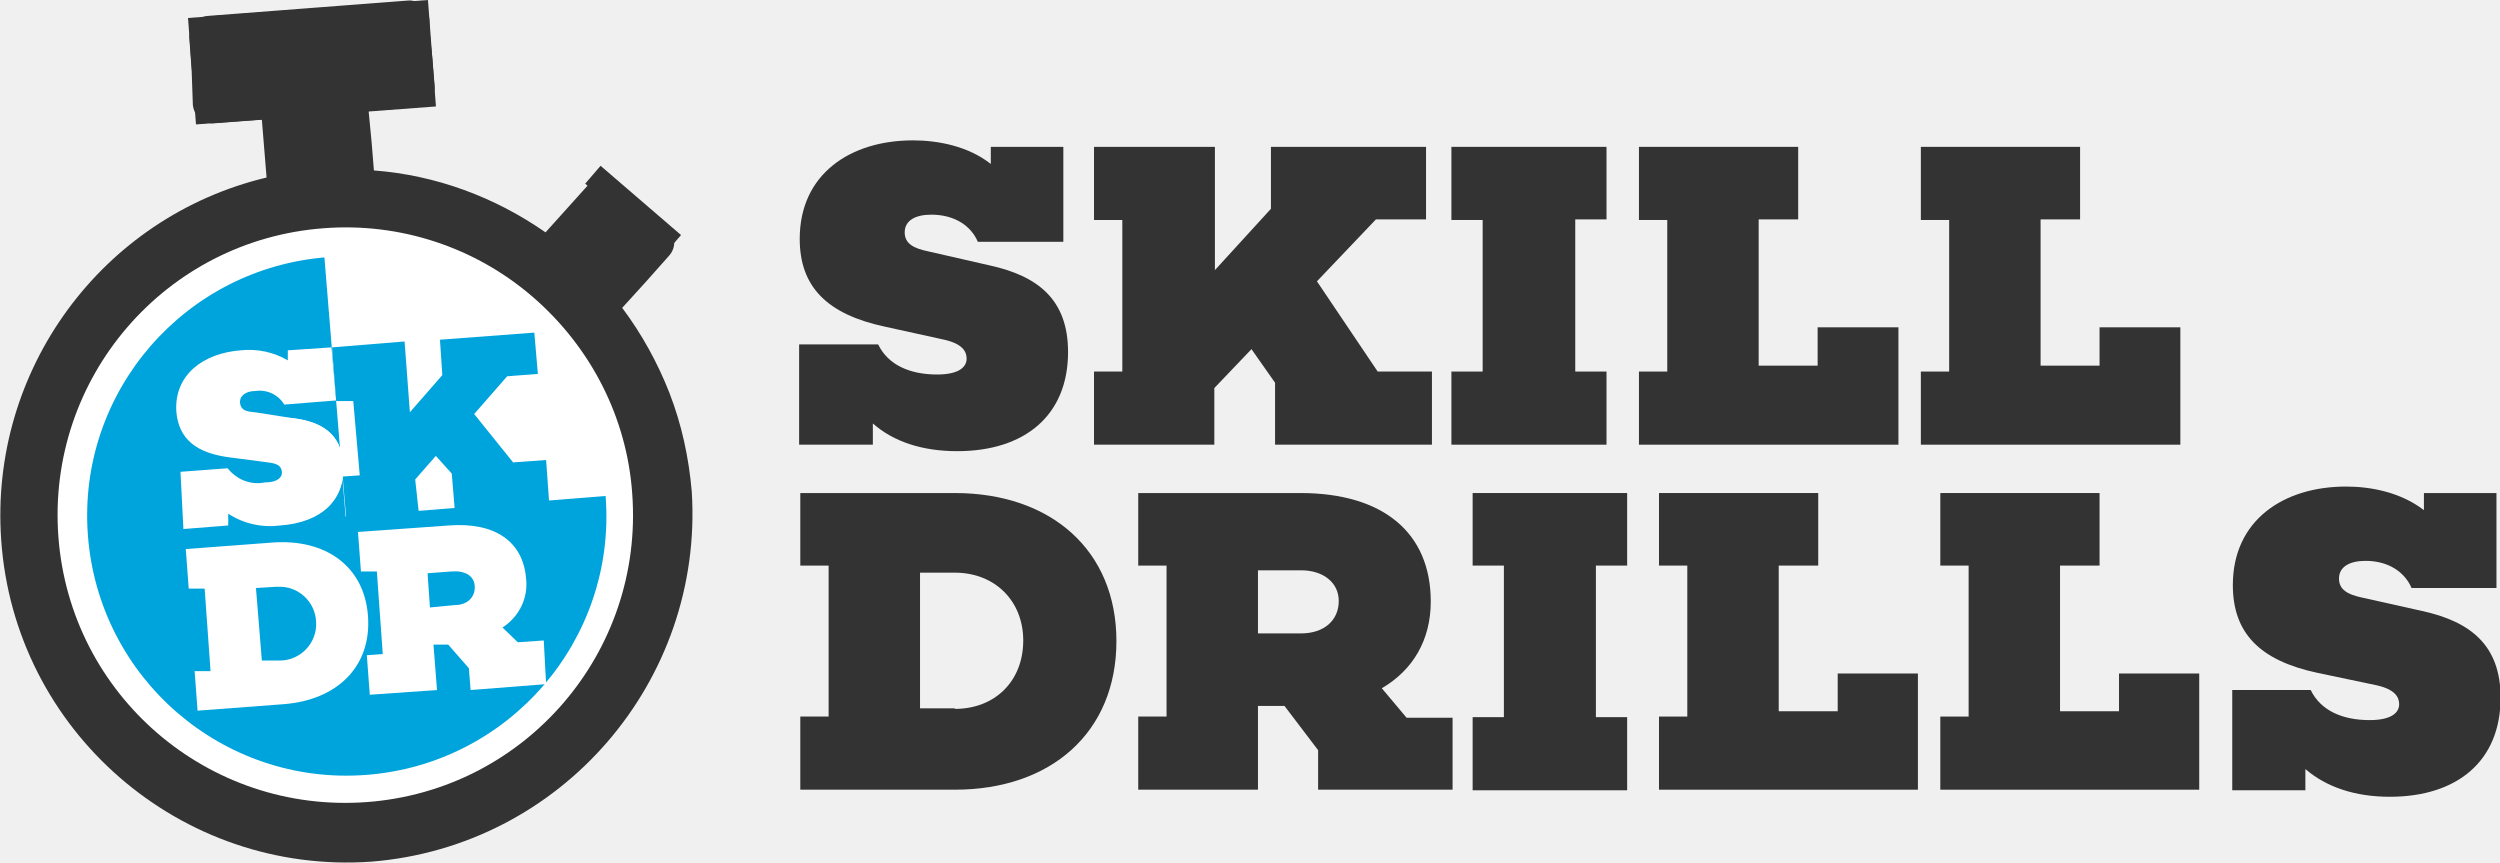
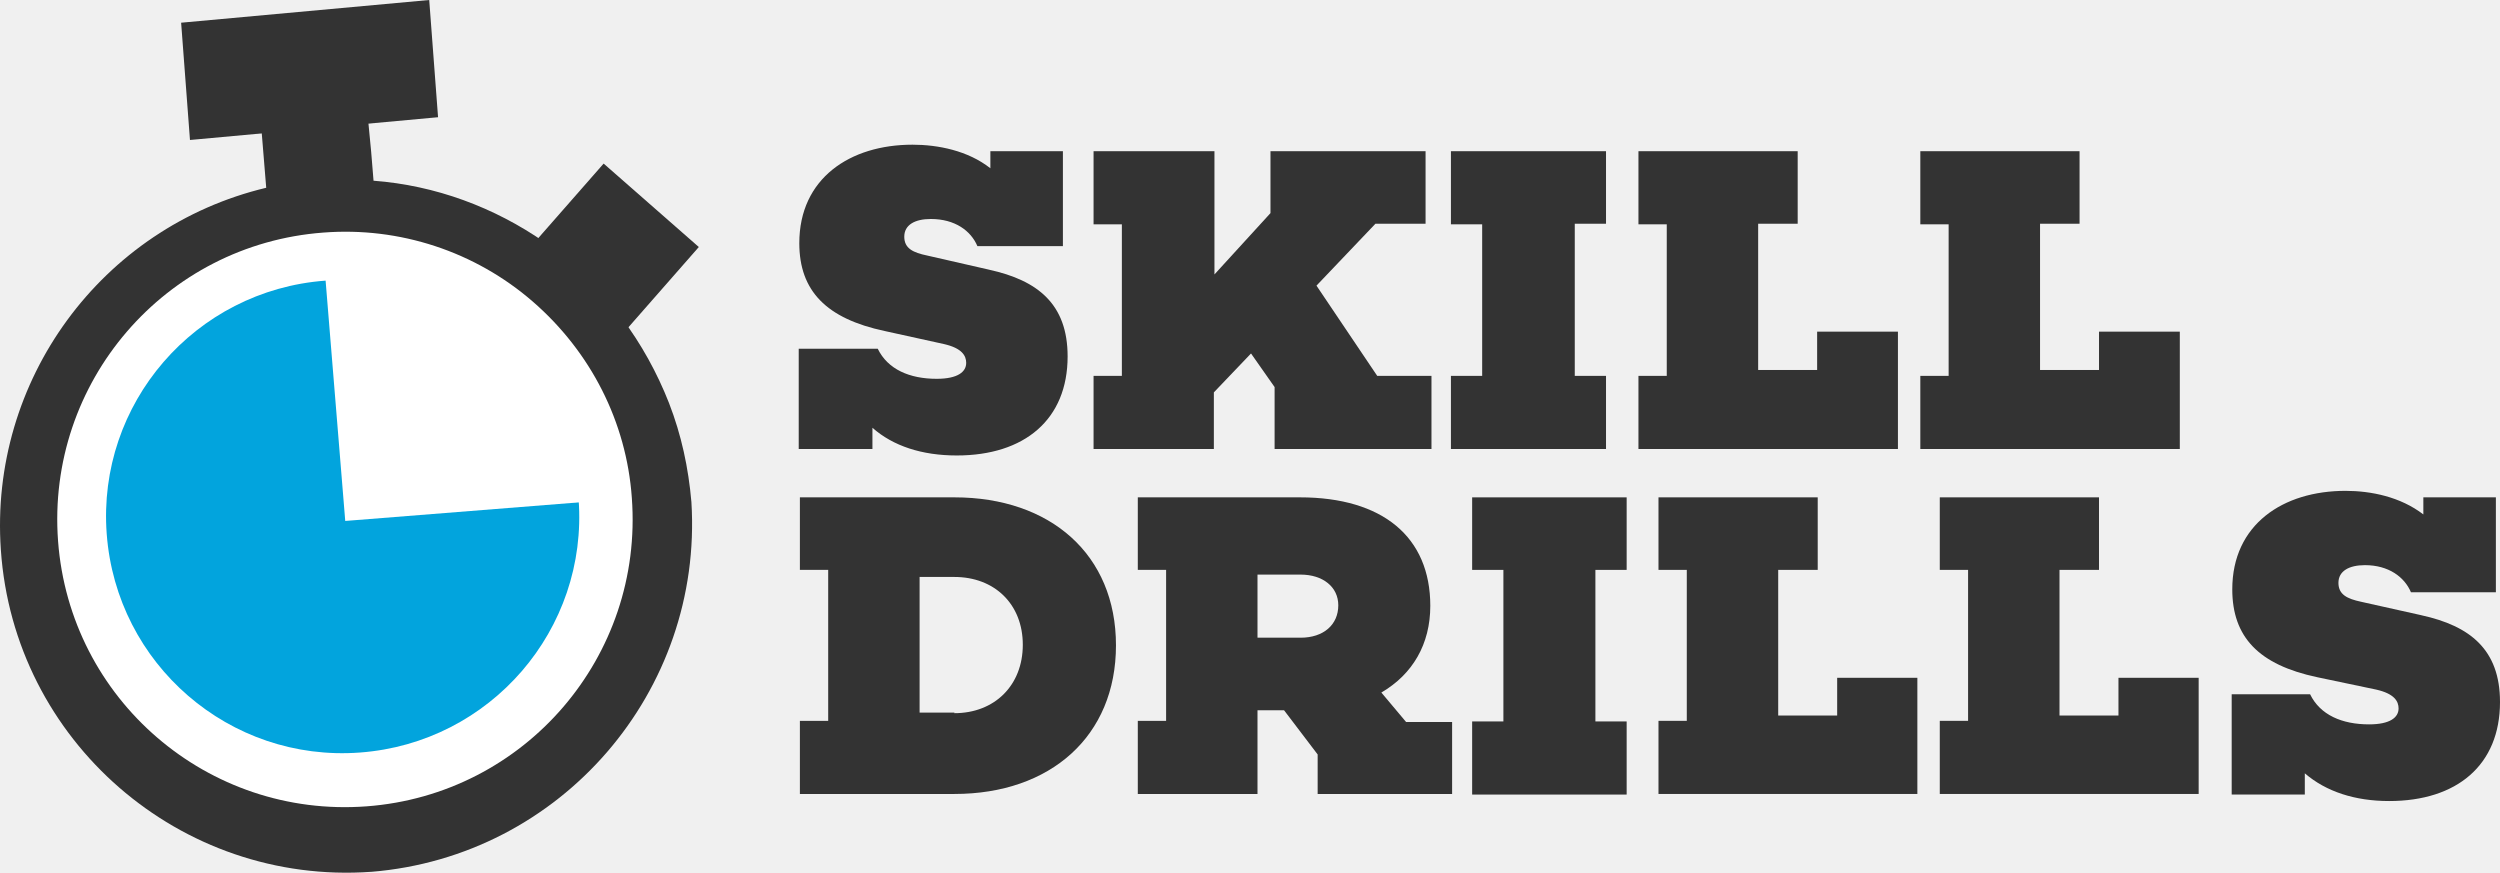
- <svg xmlns="http://www.w3.org/2000/svg" version="1.1" id="Light_BG" x="0px" y="0px" viewBox="0 0 423.9 146.2" style="enable-background:new 0 0 423.9 146.2;" xml:space="preserve">
-   <style type="text/css">
- 	.st0{enable-background:new    ;}
- 	.st1{fill:#333333;}
- 	.st2{fill:#FFFFFF;}
- 	.st3{fill:#00A4DD;}
- </style>
-   <g class="st0">
-     <path class="st1" d="M167.8,45c8.2,1.8,13.3,5.8,13.3,14.7c0,10.7-7.3,16.8-18.8,16.8c-5.9,0-10.8-1.6-14.3-4.7v3.6h-12.5v-17h13.4   c1.7,3.5,5.4,5.1,10,5.1c3.6,0,5-1.2,5-2.7c0-1.2-0.7-2.5-3.8-3.2l-10-2.2c-9.9-2.1-14.5-6.8-14.5-14.9c0-11,8.6-16.7,19.2-16.7   c4.3,0,9.4,1,13.2,4v-2.9h12.3V41h-14.5c-1.1-2.6-3.8-4.6-7.9-4.6c-2.7,0-4.5,1-4.5,3c0,1.9,1.5,2.7,3.9,3.2L167.8,45z" />
-   </g>
-   <g class="st0">
-     <path class="st1" d="M242.8,75.4h-26.6V64.9l-4-5.7l-6.3,6.6v9.6h-20.4V63h4.8V37.3h-4.8V24.9H206v20.9l9.5-10.4V24.9h26.3v12.3   h-8.5l-10,10.5L233.6,63h9.2V75.4z" />
-   </g>
-   <g class="st0">
-     <path class="st1" d="M267.1,63h5.3v12.4h-26.3V63h5.3V37.3h-5.3V24.9h26.3v12.3h-5.3V63z" />
-   </g>
-   <g class="st0">
-     <path class="st1" d="M321.9,75.4h-44V63h4.8V37.3h-4.8V24.9h27v12.3h-6.7V62h10v-6.5h13.7V75.4z" />
-   </g>
-   <g class="st0">
-     <path class="st1" d="M369.7,75.4h-44V63h4.8V37.3h-4.8V24.9h27v12.3H346V62h10v-6.5h13.7V75.4z" />
-   </g>
-   <g class="st0">
-     <path class="st1" d="M161.9,83.6c16.3,0,27.4,9.7,27.4,25.1c0,15.5-11.1,25.2-27.4,25.2h-26.2v-12.4h4.8V95.9h-4.8V83.6H161.9z    M161.9,120.2c6.8,0,11.6-4.7,11.6-11.6c0-6.7-4.8-11.5-11.6-11.5H156v23H161.9z" />
-   </g>
-   <g class="st0">
-     <path class="st1" d="M246.4,133.9h-22.9v-6.7l-5.7-7.5h-4.5v14.2H193v-12.4h4.8V95.9H193V83.6h27.5c14,0,22.1,6.7,22.1,18.4   c0,6.5-3,11.6-8.3,14.7l4.2,5h7.8V133.9z M220.6,107.4c3.9,0,6.4-2.2,6.4-5.5c0-3.1-2.6-5.2-6.4-5.2h-7.3v10.7H220.6z" />
-   </g>
-   <g class="st0">
-     <path class="st1" d="M270.6,121.6h5.3v12.4h-26.2v-12.4h5.3V95.9h-5.3V83.6h26.2v12.3h-5.3V121.6z" />
-   </g>
-   <g class="st0">
-     <path class="st1" d="M325.2,133.9h-43.9v-12.4h4.8V95.9h-4.8V83.6h27v12.3h-6.7v24.7h10v-6.4h13.6V133.9z" />
-   </g>
-   <g class="st0">
-     <path class="st1" d="M372.9,133.9H329v-12.4h4.8V95.9H329V83.6h27v12.3h-6.7v24.7h10v-6.4h13.6V133.9z" />
-     <path class="st1" d="M410.7,103.6c8.2,1.8,13.3,5.8,13.3,14.7c0,10.7-7.3,16.8-18.8,16.8c-5.8,0-10.7-1.6-14.3-4.7v3.6h-12.4v-17   h13.3c1.7,3.5,5.4,5.1,10,5.1c3.6,0,5-1.2,5-2.7c0-1.2-0.7-2.5-3.8-3.2l-10-2.1c-9.9-2.1-14.4-6.8-14.4-14.9   c0-11,8.6-16.7,19.2-16.7c4.3,0,9.3,1,13.2,4v-2.9h12.3v16.1h-14.4c-1.1-2.6-3.8-4.6-7.8-4.6c-2.7,0-4.5,1-4.5,3   c0,1.9,1.5,2.7,3.8,3.2L410.7,103.6z" />
-   </g>
-   <g id="Icon">
-     <path class="st1" d="M63,146.1c-32.4,2.3-60.6-22.2-62.8-54.6c-2-28.7,17-54.7,45-61.4l-0.4-4.9l-0.4-4.9l-4,0.3l-4,0.3   c-0.9,0.1-1.8-0.2-2.5-0.8c-0.7-0.6-1.1-1.4-1.2-2.3L32.5,12l-0.4-5.6c0-0.9,0.3-1.8,0.8-2.5c0.6-0.7,1.4-1.1,2.3-1.2l16.9-1.3   l17-1.3C70,0,70.9,0.3,71.6,1c0.7,0.6,1.1,1.4,1.2,2.3c0,1.9,0.2,3.7,0.4,5.5s0.3,3.7,0.5,5.8c0.1,1.9-1.3,3.5-3.2,3.6l-4,0.3   l-4,0.3L63,24l0.4,4.9c10.5,0.8,20.5,4.5,29.1,10.5l3.6-4l3.6-4c1.2-1.4,3.3-1.6,4.7-0.4c0,0,0,0,0.1,0.1l4.3,3.8   c1.3,1.2,2.6,2.2,4.3,3.6c0.7,0.6,1.1,1.4,1.2,2.3c0.1,0.9-0.2,1.8-0.8,2.5l-4,4.5l-4,4.4l0,0l0,0c3.3,4.4,6,9.3,8,14.4   c2.1,5.4,3.3,11,3.8,16.8C119.3,115.5,95.2,143.5,63,146.1z" />
-     <rect x="105.4" y="26.5" transform="matrix(0.6524 -0.7579 0.7579 0.6524 10.376 93.737)" class="st1" width="4" height="18" />
-     <rect x="32.5" y="1.5" transform="matrix(0.9972 -7.463064e-02 7.463064e-02 0.9972 -0.6404 3.9764)" class="st1" width="40.8" height="18.1" />
-     <path class="st2" d="M107.2,83.7c2,26.9-18.1,50.3-45,52.3c-26.9,2-50.3-18.1-52.3-45c-2-26.9,18.1-50.3,45-52.3   c12.9-1,25.7,3.2,35.5,11.7C100.2,58.9,106.3,70.8,107.2,83.7z" />
-     <path class="st3" d="M102.7,84.3c1.8,24.2-16.4,45.3-40.7,47.1c-24.2,1.8-45.3-16.4-47.1-40.7c-1.8-24.2,16.4-45.3,40.7-47.1   c11.6-0.8,23,2.9,31.8,10.5C96.4,61.7,101.9,72.6,102.7,84.3z" />
-     <polygon class="st2" points="54.8,41.1 58.6,87.6 103.9,84 99.9,66.8 86,50.8 72.6,43.9  " />
-     <path class="st2" d="M46.1,92c9.1-0.7,15.7,4,16.3,12.5c0.6,8.5-5.2,14.2-14.3,14.9l-14.6,1.1l-0.5-6.7h2.7l-1-14H32l-0.5-6.7   L46.1,92z M47.6,112c3.5-0.1,6.2-3.1,6-6.5c-0.1-3.5-3.1-6.2-6.5-6c-0.1,0-0.3,0-0.4,0l-3.3,0.2l1,12.3H47.6z" />
-     <path class="st2" d="M92.6,116l-12.8,1l-0.3-3.7l-3.5-4h-2.5l0.6,7.7l-11.4,0.8l-0.5-6.7l2.7-0.2l-1-14h-2.7l-0.5-6.7l15.4-1.1   c7.8-0.6,12.6,2.7,13.1,9c0.4,3.3-1.2,6.5-4,8.3l2.6,2.5l4.4-0.3L92.6,116z M77.1,102.6c2.2,0,3.5-1.4,3.4-3.2s-1.7-2.7-4-2.5   l-4,0.3l0.4,5.8L77.1,102.6z" />
-     <path class="st2" d="M49.6,70.9c5,0.6,8.3,2.7,8.6,7.8c0.4,6.1-3.7,9.9-10.7,10.4c-3.1,0.4-6.2-0.3-8.8-2v2l-7.6,0.6L30.6,80l8-0.6   c1.5,1.9,3.9,2.9,6.3,2.4c2.2,0,3-0.9,2.9-1.8c-0.1-0.9-0.6-1.4-2.4-1.6l-6.1-0.8c-6.1-0.7-9-3.2-9.4-7.8   c-0.4-6.2,4.5-9.9,10.9-10.4c2.8-0.3,5.6,0.3,8,1.7v-1.7l7.4-0.5l0.8,9l-8.8,0.7c-1-1.7-3-2.6-4.9-2.3c-1.6,0-2.7,0.8-2.6,2   s1,1.5,2.5,1.6L49.6,70.9z" />
-     <path class="st3" d="M93.1,85l-16,1.3l-0.5-6l-2.7-3l-3.5,4l0.6,5.5l-12.3,1l-0.6-7l2.9-0.2L59.9,68H57l-0.7-9.1l12.3-1l0.9,12   l5.5-6.3l-0.4-6l16-1.2l0.6,7l-5.2,0.4l-5.6,6.4l6.6,8.2l5.6-0.4L93.1,85z" />
-     <path class="st2" d="M49.6,70.9c5,0.6,8.2,2.7,8.6,7.7c0.4,6.1-3.7,9.9-10.7,10.4" />
+ <svg xmlns="http://www.w3.org/2000/svg" id="uuid-6ca421c2-b63e-431f-9fa8-6295cb69b4a8" viewBox="0 0 2019.16 704.84">
+   <g id="uuid-7bff9a51-b791-48c0-8d36-4a6479d4edab">
+     <g id="uuid-843079c3-b206-4a72-8c3e-9d41768562f4">
+       <path id="uuid-bbb2a636-a0e0-4500-a107-152ce6516967" d="m798.93,217.85c39.05,8.57,63.35,27.62,63.35,70.01,0,50.96-34.77,80.01-89.54,80.01-28.1,0-51.44-7.62-68.11-22.39v17.15h-59.53v-80.97h63.82c8.1,16.67,25.72,24.29,47.63,24.29,17.15,0,23.81-5.72,23.81-12.86,0-5.72-3.33-11.91-18.1-15.24l-47.63-10.48c-47.15-10-69.06-32.39-69.06-70.97,0-52.39,40.96-79.54,91.45-79.54,20.48,0,44.77,4.76,62.87,19.05v-13.81h58.58v76.68h-69.06c-5.24-12.38-18.1-21.91-37.63-21.91-12.86,0-21.43,4.76-21.43,14.29s7.14,12.86,18.57,15.24l50.01,11.43Z" fill="#333" stroke-width="0" />
+     </g>
+     <g id="uuid-6d3d11a5-1783-49a7-b943-1a16e8e5780d">
+       <path id="uuid-eb128119-ecbb-423a-a23e-3dae558dfa32" d="m1156.14,362.64h-126.69v-50.01l-19.05-27.15-30.01,31.43v45.72h-97.16v-59.06h22.86v-122.4h-22.86v-59.06h97.64v99.54l45.25-49.53v-50.01h125.26v58.58h-40.48l-47.63,50.01,49.06,72.87h43.82v59.06h0Z" fill="#333" stroke-width="0" />
+     </g>
+     <g id="uuid-0a025414-35b9-4354-8a8f-25d06404df94">
+       <path id="uuid-c3c6e82d-dece-4f46-91e4-d825e7f5c3d4" d="m1271.88,303.58h25.24v59.06h-125.26v-59.06h25.24v-122.4h-25.24v-59.06h125.26v58.58h-25.24v122.88Z" fill="#333" stroke-width="0" />
+     </g>
+     <g id="uuid-6b41533a-3784-47e3-af65-efa6b68488bb">
+       <path id="uuid-97117277-6bbd-420c-86b3-d68709bced03" d="m1532.88,362.64h-209.56v-59.06h22.86v-122.4h-22.86v-59.06h128.6v58.58h-31.91v118.12h47.63v-30.96h65.25v94.78Z" fill="#333" stroke-width="0" />
+     </g>
+     <g id="uuid-e8e159cb-4695-4c1c-b893-b1cec4ea1fb6">
+       <path id="uuid-4c755421-cbba-4995-a5bd-2670c56d74d3" d="m1760.54,362.64h-209.56v-59.06h22.86v-122.4h-22.86v-59.06h128.6v58.58h-31.91v118.12h47.63v-30.96h65.25v94.78Z" fill="#333" stroke-width="0" />
+     </g>
+     <g id="uuid-eb23bf3c-5ce1-4707-a331-9dcf5f30cb43">
+       <path id="uuid-a42bda7a-4a6f-4883-bc01-4bfbca1870a8" d="m770.83,401.69c77.63,0,130.5,46.2,130.5,119.55s-52.87,120.02-130.5,120.02h-124.79v-59.06h22.86v-121.93h-22.86v-58.58h124.79Zm0,174.32c32.39,0,55.25-22.39,55.25-55.25s-22.86-54.77-55.25-54.77h-28.1v109.54h28.1v.48Z" fill="#333" fill-rule="evenodd" stroke-width="0" />
+     </g>
+     <g id="uuid-75e9774e-bf9a-41ef-85a2-4431bc202c79">
+       <path id="uuid-4a6e7921-388a-4e60-992e-57a31786ed25" d="m1064.22,641.26v-31.91l-27.15-35.72h-21.43v67.63h-96.68v-59.06h22.86v-121.93h-22.86v-58.58h130.98c66.68,0,105.26,31.91,105.26,87.64,0,30.96-14.29,55.25-39.53,70.01l20,23.81h37.15v58.11h-108.59Zm-13.81-126.21c18.57,0,30.48-10.48,30.48-26.2,0-14.76-12.38-24.77-30.48-24.77h-34.77v50.96h34.77Z" fill="#333" fill-rule="evenodd" stroke-width="0" />
+     </g>
+     <g id="uuid-ddb98cac-2e00-4abf-b0a4-e0fa01ae0bb4">
+       <path id="uuid-8be834df-0ac3-4275-a38e-dbbe3bbaefc3" d="m1288.55,582.68h25.24v59.06h-124.79v-59.06h25.24v-122.4h-25.24v-58.58h124.79v58.58h-25.24v122.4Z" fill="#333" stroke-width="0" />
+     </g>
+     <g id="uuid-5eaa9e10-a1ac-4d4e-8e91-54684dd21390">
+       <path id="uuid-1c7430dd-88af-4d5b-abb8-7c1e72139fca" d="m1548.59,641.26h-209.09v-59.06h22.86v-121.93h-22.86v-58.58h128.6v58.58h-31.91v117.64h47.63v-30.48h64.77v93.83h0Z" fill="#333" stroke-width="0" />
+     </g>
+     <g id="uuid-1e6c934d-4091-46ac-ab03-cb64f5bb90fa">
+       <path id="uuid-8e514f76-e399-476f-b503-61a9a3e9824c" d="m1775.78,641.26h-209.09v-59.06h22.86v-121.93h-22.86v-58.58h128.6v58.58h-31.91v117.64h47.63v-30.48h64.77v93.83h0Z" fill="#333" stroke-width="0" />
+       <path id="uuid-8564bc1f-4115-4888-922b-cb2b31b5e7c2" d="m1955.81,496.95c39.05,8.57,63.35,27.62,63.35,70.01,0,50.96-34.77,80.01-89.54,80.01-27.62,0-50.96-7.62-68.11-22.39v17.15h-59.06v-80.97h63.35c8.1,16.67,25.72,24.29,47.63,24.29,17.15,0,23.81-5.72,23.81-12.86,0-5.72-3.33-11.91-18.1-15.24l-47.63-10c-47.15-10-68.58-32.39-68.58-70.97,0-52.39,40.96-79.54,91.45-79.54,20.48,0,44.29,4.76,62.87,19.05v-13.81h58.58v76.68h-68.58c-5.24-12.38-18.1-21.91-37.15-21.91-12.86,0-21.43,4.76-21.43,14.29s7.14,12.86,18.1,15.24l49.06,10.95Z" fill="#333" stroke-width="0" />
+     </g>
+     <g id="uuid-bfcc4688-006a-4d6b-bc38-8f8a02f7e16d">
+       <path id="uuid-55c97c43-ac50-4a40-b621-433d91bf8590" d="m299.79,704.13C145.48,715.09,11.16,598.4.69,444.08-8.84,307.39,81.65,183.56,215.01,151.65l-1.91-23.34-1.91-23.34-19.05,1.43-19.05,1.43c-4.29.48-8.57-.95-11.91-3.81-3.33-2.86-5.24-6.67-5.72-10.95l-.95-27.62-1.91-26.67c0-4.29,1.43-8.57,3.81-11.91,2.86-3.33,6.67-5.24,10.95-5.72l80.49-6.19,80.97-6.19c4.29-.48,8.57.95,11.91,4.29,3.33,2.86,5.24,6.67,5.72,10.95,0,9.05.95,17.62,1.91,26.2.95,8.57,1.43,17.62,2.38,27.62.48,9.05-6.19,16.67-15.24,17.15l-19.05,1.43-19.05,1.43,2.38,24.77,1.91,23.34c50.01,3.81,97.64,21.43,138.6,50.01l17.15-19.05,17.15-19.05c5.72-6.67,15.72-7.62,22.39-1.91l.48.48,20.48,18.1c6.19,5.72,12.38,10.48,20.48,17.15,3.33,2.86,5.24,6.67,5.72,10.95.48,4.29-.95,8.57-3.81,11.91l-19.05,21.43-19.05,20.96h0c15.72,20.96,28.58,44.29,38.1,68.58,10,25.72,15.72,52.39,18.1,80.01,9.53,152.89-105.26,286.24-258.62,298.63Z" fill="#333" stroke-width="0" />
+       <path id="uuid-37170917-db02-4c68-bbb6-16f6a170df02" d="m472.3,151.84l12.43-14.43,65.01,55.92-12.43,14.48-65.01-55.96Z" fill="#333" stroke-width="0" />
+       <path id="uuid-3548dfbb-996c-4c4d-9a7e-4177c6175340" d="m146.29,18.34L346.66,0l7.14,94.68-200.37,18.38-7.14-94.73Z" fill="#333" stroke-width="0" />
+       <path id="uuid-343085dc-9a48-4ef2-b3aa-6e26642eb1b8" d="m510.31,402.17c9.53,128.12-86.21,239.57-214.33,249.09-128.12,9.53-239.57-86.21-249.09-214.33s86.21-239.57,214.33-249.09c61.44-4.76,122.4,15.24,169.08,55.72,46.68,40.48,75.73,97.16,80.01,158.6Z" fill="#fff" stroke-width="0" />
+       <path id="uuid-af990d28-4cc7-4e0b-a22d-e45d8defc1b0" d="m467.32,403.34c7.81,105.05-71.19,196.65-176.68,204.46-105.05,7.81-196.65-71.19-204.46-176.68-7.81-105.05,71.19-196.65,176.68-204.46,50.36-3.47,99.84,12.59,138.05,45.58,39.07,32.99,62.95,80.31,66.42,131.1Z" fill="#02a4dd" stroke-width="0" />
+       <path id="uuid-bebac0b3-4fb5-47c4-9b77-47c367e32509" d="m260.74,199.28l18.1,221.47,215.75-17.15-19.05-81.92-66.2-76.2-63.82-32.86-84.78-13.34Z" fill="#fff" stroke-width="0" />
+       <path id="uuid-62ebe098-3bd8-4c40-9c9d-a2dd209b86ff" d="m487.54,132.12l76.87,67.39-59.15,67.44-76.87-67.39,59.15-67.44Z" fill="#333" stroke-width="0" />
+     </g>
  </g>
</svg>
